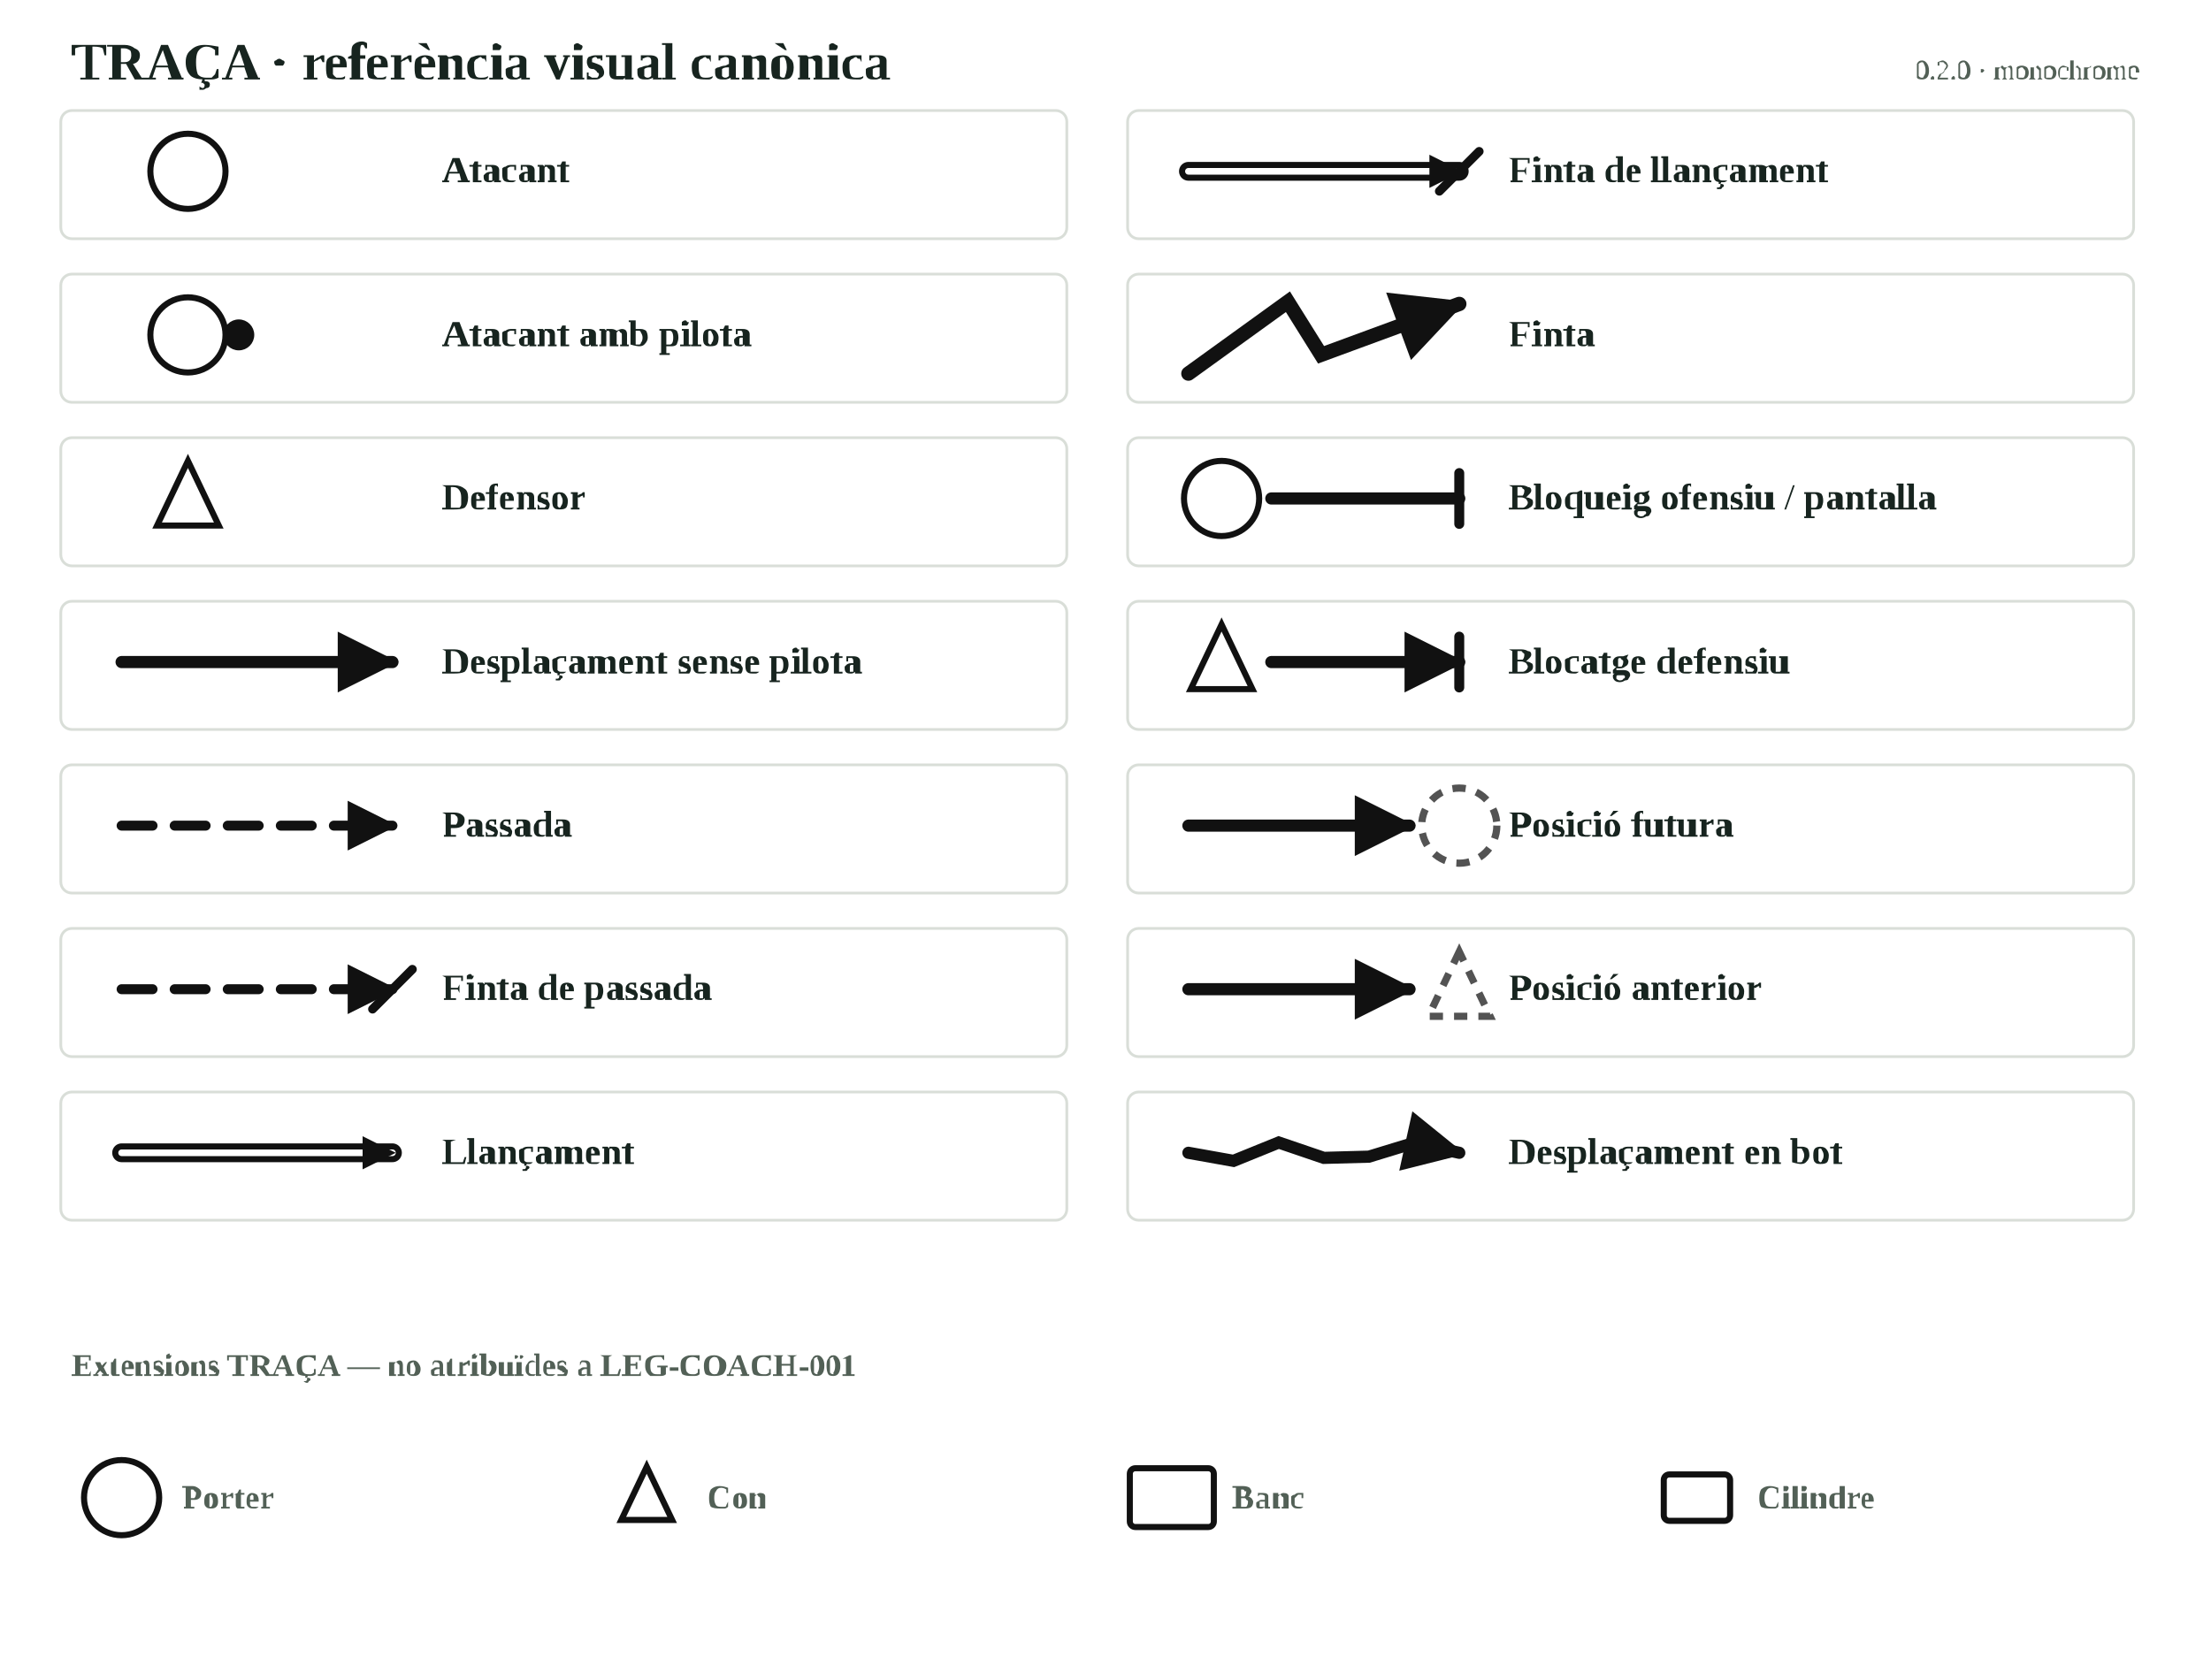
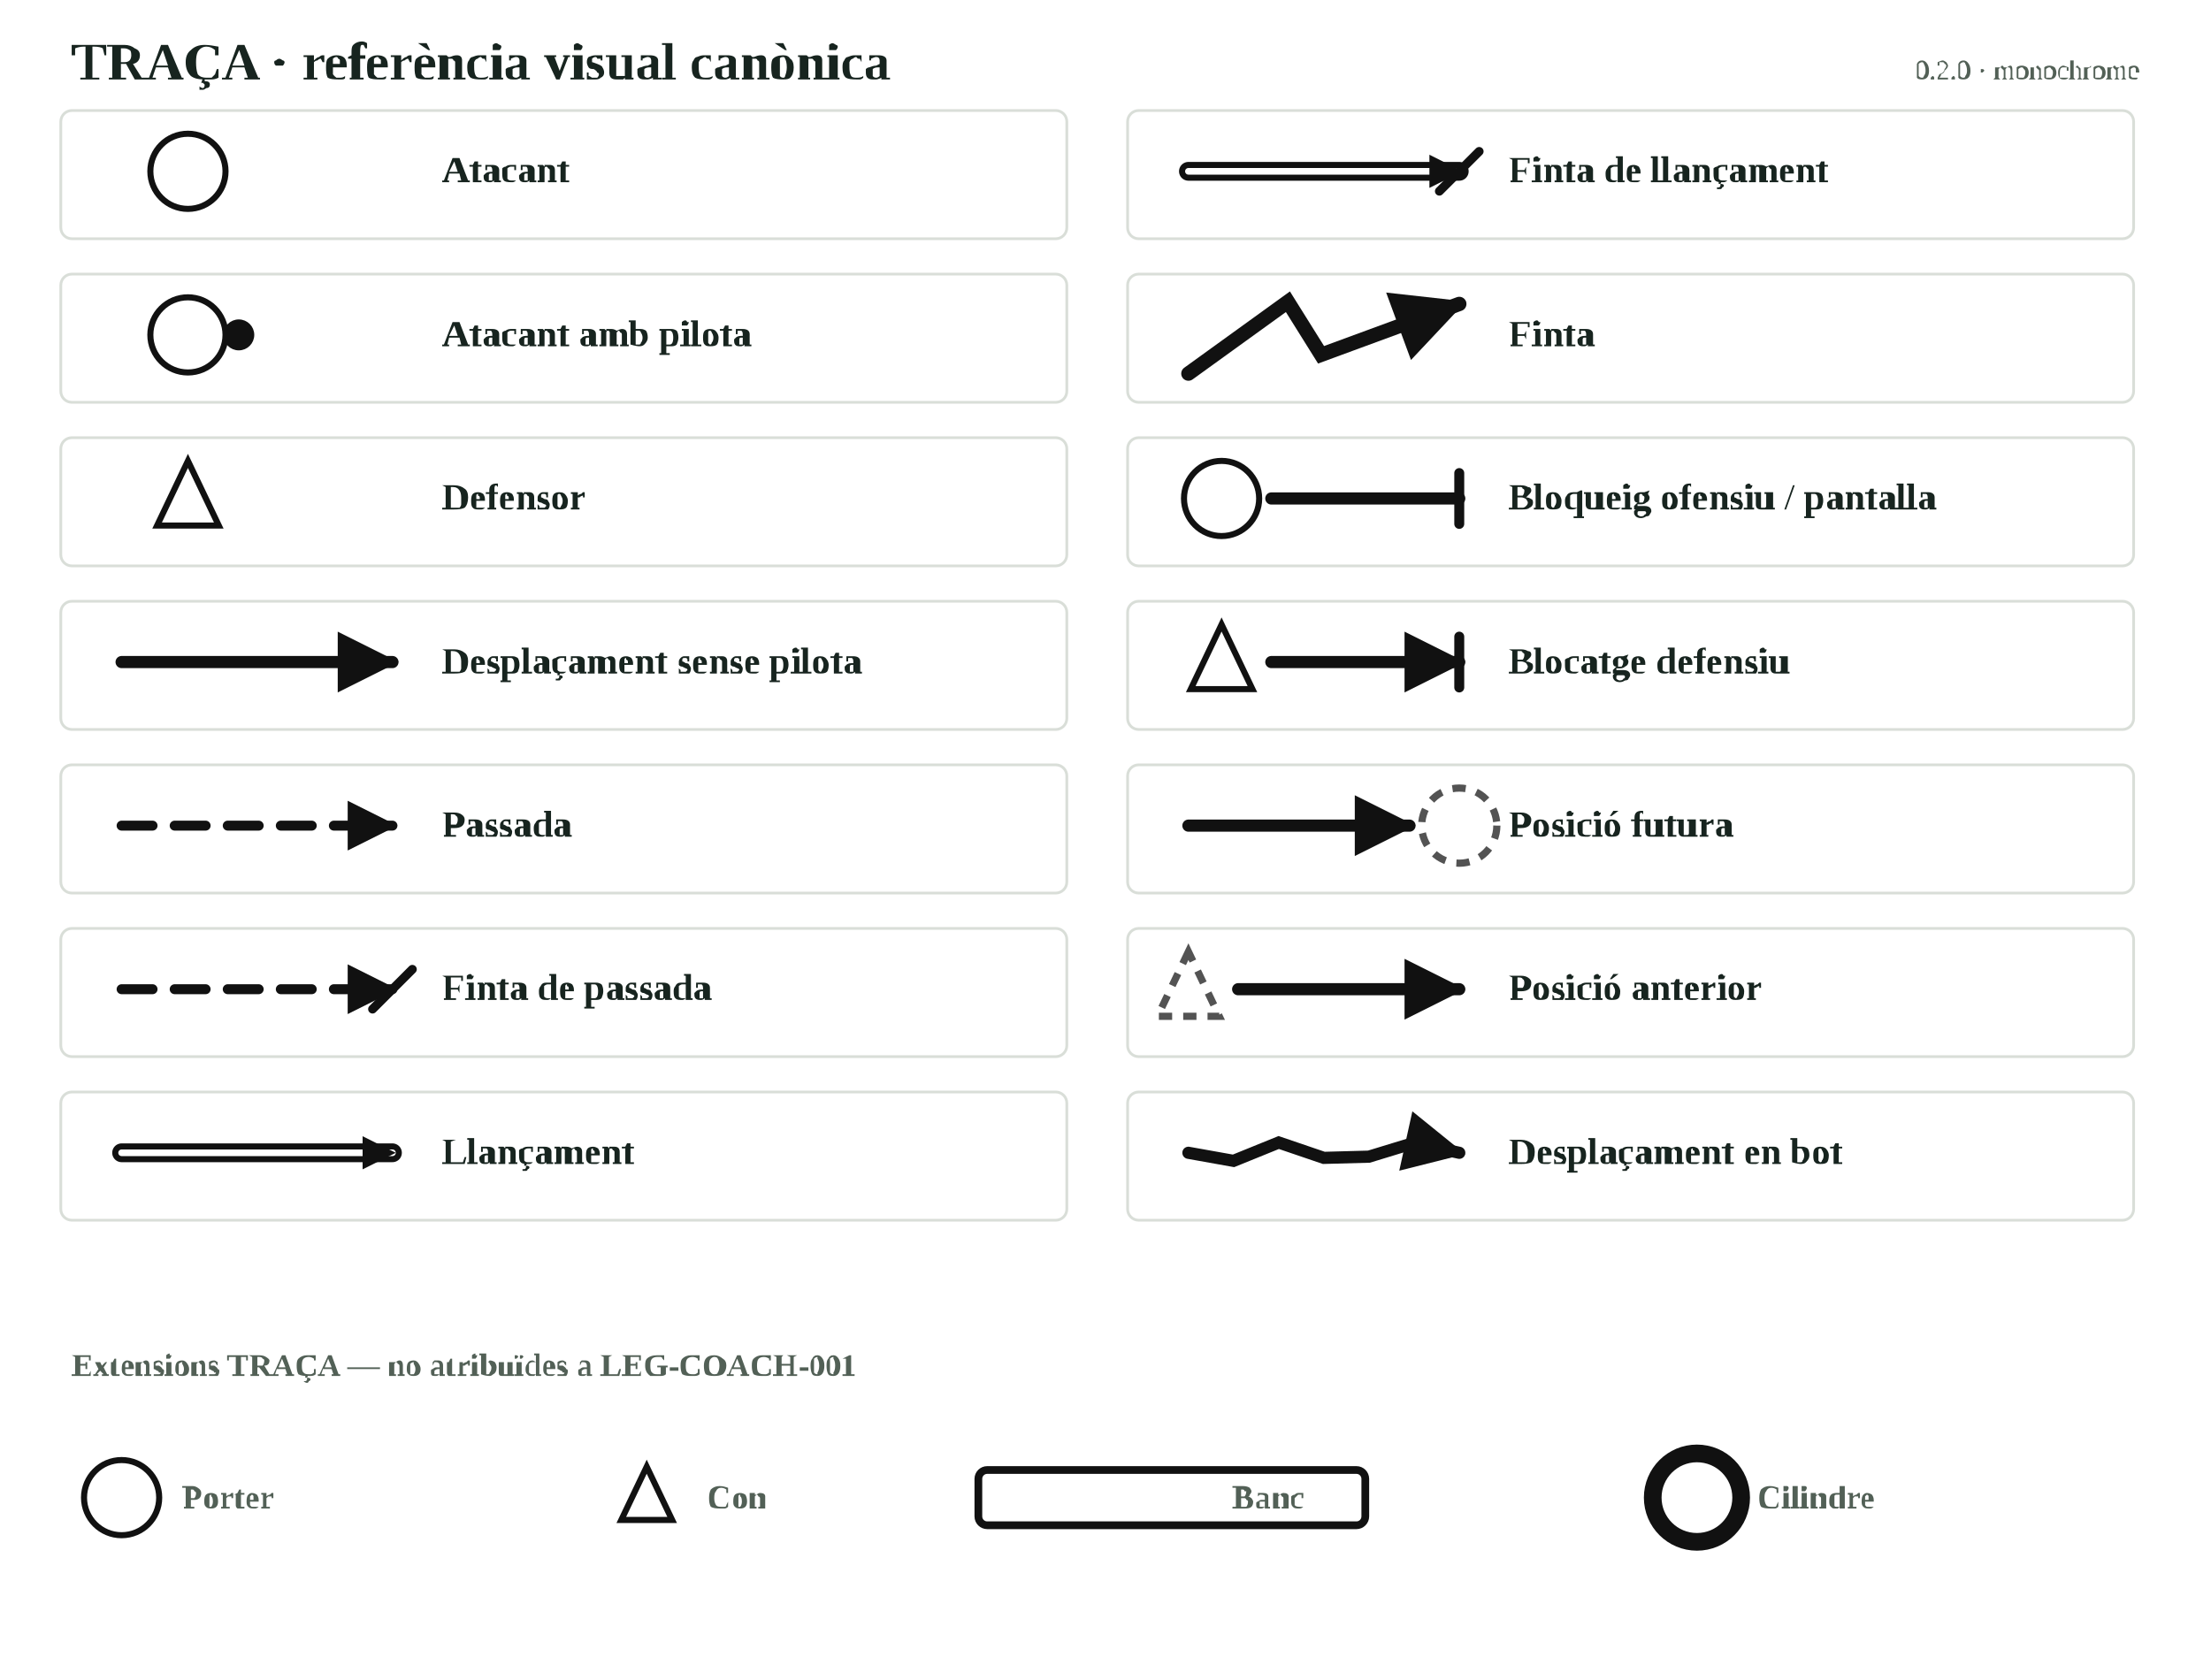
<svg xmlns="http://www.w3.org/2000/svg" viewBox="0 0 20 15.2" class="traca-symbol-sheet mode-monochrome" role="img" aria-label="Làmina canònica dels 14 símbols de TRAÇA">
  <rect x="0" y="0" width="20" height="15.2" fill="#ffffff" />
  <defs>
    <marker id="traca-arrow-dark" viewBox="0 0 10 10" refX="9" refY="5" markerWidth="5" markerHeight="5" orient="auto">
      <path d="M 0 0 L 10 5 L 0 10 z" fill="#111111" />
    </marker>
    <marker id="traca-arrow-pass" viewBox="0 0 10 10" refX="9" refY="5" markerWidth="5" markerHeight="5" orient="auto">
      <path d="M 0 0 L 10 5 L 0 10 z" fill="#111111" />
    </marker>
    <marker id="traca-arrow-shot" viewBox="0 0 10 10" refX="9" refY="5" markerWidth="5" markerHeight="5" orient="auto">
      <path d="M 0 0 L 10 5 L 0 10 z" fill="#111111" />
    </marker>
  </defs>
  <text x="0.65" y="0.72" fill="#17241f" font-size="0.48" font-weight="850">TRAÇA · referència visual canònica</text>
  <text x="19.35" y="0.72" fill="#526056" font-size="0.25" text-anchor="end">0.2.0 · monochrome</text>
  <g data-canonical-ref="CVR_ATTACKER" data-concept="attacker">
    <rect x="0.55" y="1" width="9.1" height="1.16" rx="0.1" fill="none" stroke="#d9ded8" stroke-width="0.025" />
    <g class="selectable entity-node" data-ref="geometry:entity:attacker_0" data-kind="entity" tabindex="0" role="button" aria-label="attacker attacker_0">
+       <circle cx="1.7" cy="1.55" r="0.58" fill="transparent" pointer-events="all" />
      <circle cx="1.7" cy="1.55" r="0.34" fill="#ffffff" stroke="#111111" stroke-width="0.055" />
    </g>
    <text x="4" y="1.65" fill="#17241f" font-size="0.34" font-weight="720">Atacant</text>
  </g>
  <g data-canonical-ref="CVR_ATTACKER_WITH_BALL" data-concept="attacker_with_ball">
    <rect x="0.55" y="2.48" width="9.1" height="1.16" rx="0.1" fill="none" stroke="#d9ded8" stroke-width="0.025" />
    <g class="selectable entity-node" data-ref="geometry:entity:attacker_ball_1" data-kind="entity" tabindex="0" role="button" aria-label="attacker attacker_ball_1">
+       <circle cx="1.7" cy="3.03" r="0.58" fill="transparent" pointer-events="all" />
      <circle cx="1.7" cy="3.03" r="0.34" fill="#ffffff" stroke="#111111" stroke-width="0.055" />
    </g>
    <g class="ball-node" role="img" aria-label="Pilota B amb A" data-ball-ref="B" pointer-events="none">
      <circle cx="2.16" cy="3.03" r="0.12" fill="#111111" stroke="#111111" stroke-width="0.04" />
    </g>
    <text x="4" y="3.13" fill="#17241f" font-size="0.34" font-weight="720">Atacant amb pilota</text>
  </g>
  <g data-canonical-ref="CVR_DEFENDER" data-concept="defender">
    <rect x="0.55" y="3.96" width="9.1" height="1.16" rx="0.1" fill="none" stroke="#d9ded8" stroke-width="0.025" />
    <g class="selectable entity-node" data-ref="geometry:entity:defender_2" data-kind="entity" tabindex="0" role="button" aria-label="defender defender_2">
+       <circle cx="1.7" cy="4.51" r="0.58" fill="transparent" pointer-events="all" />
      <polygon points="1.7,4.17 1.421,4.755 1.979,4.755" fill="#ffffff" stroke="#111111" stroke-width="0.055" />
    </g>
    <text x="4" y="4.61" fill="#17241f" font-size="0.34" font-weight="720">Defensor</text>
  </g>
  <g data-canonical-ref="CVR_MOVEMENT_WITHOUT_BALL" data-concept="movement_without_ball">
    <rect x="0.55" y="5.44" width="9.1" height="1.16" rx="0.1" fill="none" stroke="#d9ded8" stroke-width="0.025" />
    <path d="M 1.1 5.99 L 3.55 5.99" fill="none" stroke="#111111" stroke-width="0.11" stroke-linecap="round" stroke-linejoin="miter" marker-end="url(#traca-arrow-dark)" class="selectable exercise-path" data-ref="geometry:legend:movement_without_ball_3" data-kind="path" data-path-suffix="segments" />
    <text x="4" y="6.09" fill="#17241f" font-size="0.34" font-weight="720">Desplaçament sense pilota</text>
  </g>
  <g data-canonical-ref="CVR_PASS" data-concept="pass">
    <rect x="0.55" y="6.92" width="9.1" height="1.16" rx="0.1" fill="none" stroke="#d9ded8" stroke-width="0.025" />
    <path d="M 1.1 7.47 L 3.55 7.47" fill="none" stroke="#111111" stroke-width="0.09" stroke-dasharray="0.28 0.20" stroke-linecap="round" stroke-linejoin="miter" marker-end="url(#traca-arrow-pass)" class="selectable exercise-path" data-ref="geometry:legend:pass_4" data-kind="path" data-path-suffix="segments" />
    <text x="4" y="7.57" fill="#17241f" font-size="0.34" font-weight="720">Passada</text>
  </g>
  <g data-canonical-ref="CVR_PASS_FEINT" data-concept="pass_feint">
    <rect x="0.55" y="8.4" width="9.1" height="1.16" rx="0.1" fill="none" stroke="#d9ded8" stroke-width="0.025" />
-     <path d="M 1.1 8.95 L 3.55 8.95" fill="none" stroke="#111111" stroke-width="0.09" stroke-dasharray="0.28 0.20" stroke-linecap="round" stroke-linejoin="miter" marker-end="url(#traca-arrow-dark)" class="selectable exercise-path" data-ref="geometry:legend:pass_feint_5" data-kind="path" data-path-suffix="segments" />
+     <path d="M 1.1 8.95 L 3.55 8.95" fill="none" stroke="#111111" stroke-width="0.09" stroke-dasharray="0.28 0.20" stroke-linecap="round" stroke-linejoin="miter" marker-end="url(#traca-arrow-pass)" class="selectable exercise-path" data-ref="geometry:legend:pass_feint_5" data-kind="path" data-path-suffix="segments" />
    <line x1="3.37" y1="9.13" x2="3.73" y2="8.77" stroke="#111111" stroke-width="0.08" stroke-linecap="round" pointer-events="none" />
    <text x="4" y="9.05" fill="#17241f" font-size="0.34" font-weight="720">Finta de passada</text>
  </g>
  <g data-canonical-ref="CVR_SHOT" data-concept="shot">
    <rect x="0.55" y="9.88" width="9.1" height="1.16" rx="0.1" fill="none" stroke="#d9ded8" stroke-width="0.025" />
    <path d="M 1.1 10.43 L 3.55 10.43" fill="none" stroke="#111111" stroke-width="0.17" stroke-linecap="round" stroke-linejoin="miter" pointer-events="none" />
    <path d="M 1.1 10.43 L 3.55 10.43" fill="none" stroke="#ffffff" stroke-width="0.06" stroke-linecap="round" stroke-linejoin="miter" marker-end="url(#traca-arrow-shot)" class="selectable exercise-path" data-ref="geometry:legend:shot_6" data-kind="path" data-path-suffix="segments" />
    <text x="4" y="10.53" fill="#17241f" font-size="0.34" font-weight="720">Llançament</text>
  </g>
  <g data-canonical-ref="CVR_SHOT_FEINT" data-concept="shot_feint">
    <rect x="10.2" y="1" width="9.1" height="1.16" rx="0.1" fill="none" stroke="#d9ded8" stroke-width="0.025" />
    <path d="M 10.75 1.55 L 13.2 1.55" fill="none" stroke="#111111" stroke-width="0.17" stroke-linecap="round" stroke-linejoin="miter" pointer-events="none" />
-     <path d="M 10.75 1.55 L 13.2 1.55" fill="none" stroke="#ffffff" stroke-width="0.06" stroke-linecap="round" stroke-linejoin="miter" marker-end="url(#traca-arrow-dark)" class="selectable exercise-path" data-ref="geometry:legend:shot_feint_7" data-kind="path" data-path-suffix="segments" />
+     <path d="M 10.75 1.55 L 13.2 1.55" fill="none" stroke="#ffffff" stroke-width="0.06" stroke-linecap="round" stroke-linejoin="miter" marker-end="url(#traca-arrow-shot)" class="selectable exercise-path" data-ref="geometry:legend:shot_feint_7" data-kind="path" data-path-suffix="segments" />
    <line x1="13.02" y1="1.73" x2="13.38" y2="1.37" stroke="#111111" stroke-width="0.08" stroke-linecap="round" pointer-events="none" />
    <text x="13.65" y="1.65" fill="#17241f" font-size="0.34" font-weight="720">Finta de llançament</text>
  </g>
  <g data-canonical-ref="CVR_FEINT" data-concept="feint">
    <rect x="10.2" y="2.48" width="9.1" height="1.16" rx="0.1" fill="none" stroke="#d9ded8" stroke-width="0.025" />
    <path d="M 10.75 3.38 L 11.65 2.73 L 11.95 3.21 L 13.2 2.75" fill="none" stroke="#111111" stroke-width="0.13" stroke-linecap="round" stroke-linejoin="miter" marker-end="url(#traca-arrow-dark)" class="selectable exercise-path" data-ref="geometry:legend:feint_8" data-kind="path" data-path-suffix="segments" />
    <text x="13.65" y="3.13" fill="#17241f" font-size="0.34" font-weight="720">Finta</text>
  </g>
  <g data-canonical-ref="CVR_BLOCK_SCREEN" data-concept="block_screen">
    <rect x="10.2" y="3.96" width="9.1" height="1.16" rx="0.1" fill="none" stroke="#d9ded8" stroke-width="0.025" />
    <g class="selectable entity-node" data-ref="geometry:entity:block_screen_9" data-kind="entity" tabindex="0" role="button" aria-label="attacker block_screen_9">
+       <circle cx="11.05" cy="4.51" r="0.58" fill="transparent" pointer-events="all" />
      <circle cx="11.05" cy="4.51" r="0.34" fill="#ffffff" stroke="#111111" stroke-width="0.055" />
    </g>
    <path d="M 11.5 4.51 L 13.2 4.51" fill="none" stroke="#111111" stroke-width="0.11" stroke-linecap="round" stroke-linejoin="miter" class="selectable exercise-path" data-ref="geometry:legend:block_screen_9" data-kind="path" data-path-suffix="segments" />
    <line x1="13.2" y1="4.28" x2="13.2" y2="4.74" stroke="#111111" stroke-width="0.09" stroke-linecap="round" pointer-events="none" />
    <text x="13.65" y="4.61" fill="#17241f" font-size="0.34" font-weight="720">Bloqueig ofensiu / pantalla</text>
  </g>
  <g data-canonical-ref="CVR_DEFENSIVE_BLOCK" data-concept="defensive_block">
    <rect x="10.2" y="5.44" width="9.1" height="1.16" rx="0.1" fill="none" stroke="#d9ded8" stroke-width="0.025" />
    <g class="selectable entity-node" data-ref="geometry:entity:defensive_block_10" data-kind="entity" tabindex="0" role="button" aria-label="defender defensive_block_10">
+       <circle cx="11.05" cy="5.99" r="0.58" fill="transparent" pointer-events="all" />
      <polygon points="11.05,5.65 10.771,6.235 11.329,6.235" fill="#ffffff" stroke="#111111" stroke-width="0.055" />
    </g>
    <path d="M 11.5 5.99 L 13.2 5.99" fill="none" stroke="#111111" stroke-width="0.11" stroke-linecap="round" stroke-linejoin="miter" marker-end="url(#traca-arrow-dark)" class="selectable exercise-path" data-ref="geometry:legend:defensive_block_10" data-kind="path" data-path-suffix="segments" />
    <line x1="13.2" y1="5.76" x2="13.2" y2="6.22" stroke="#111111" stroke-width="0.09" stroke-linecap="round" pointer-events="none" />
    <text x="13.65" y="6.09" fill="#17241f" font-size="0.34" font-weight="720">Blocatge defensiu</text>
  </g>
  <g data-canonical-ref="CVR_FUTURE_POSITION" data-concept="future_position">
    <rect x="10.2" y="6.92" width="9.1" height="1.16" rx="0.1" fill="none" stroke="#d9ded8" stroke-width="0.025" />
    <g class="participant-state-node" role="img" pointer-events="none" aria-label="Posició futura TEMP_11" data-temporal-status="future">
      <circle cx="13.2" cy="7.47" r="0.34" fill="none" stroke="#111111" stroke-opacity="0.72" stroke-width="0.065" stroke-dasharray="0.12 0.10" />
    </g>
    <path d="M 10.75 7.47 L 12.75 7.47" fill="none" stroke="#111111" stroke-width="0.11" stroke-linecap="round" stroke-linejoin="miter" marker-end="url(#traca-arrow-dark)" class="selectable exercise-path" data-ref="geometry:legend:future_position_11" data-kind="path" data-path-suffix="segments" />
    <text x="13.65" y="7.57" fill="#17241f" font-size="0.34" font-weight="720">Posició futura</text>
  </g>
  <g data-canonical-ref="CVR_PAST_POSITION" data-concept="past_position">
    <rect x="10.2" y="8.4" width="9.1" height="1.16" rx="0.1" fill="none" stroke="#d9ded8" stroke-width="0.025" />
    <g class="participant-state-node" role="img" pointer-events="none" aria-label="Posició anterior TEMP_12" data-temporal-status="past">
-       <polygon points="13.2,8.61 12.921,9.195 13.479,9.195" fill="none" stroke="#111111" stroke-opacity="0.72" stroke-width="0.065" stroke-dasharray="0.12 0.10" />
+       <polygon points="10.75,8.61 10.471,9.195 11.029,9.195" fill="none" stroke="#111111" stroke-opacity="0.72" stroke-width="0.065" stroke-dasharray="0.12 0.10" />
    </g>
-     <path d="M 10.75 8.95 L 12.75 8.95" fill="none" stroke="#111111" stroke-width="0.11" stroke-linecap="round" stroke-linejoin="miter" marker-end="url(#traca-arrow-dark)" class="selectable exercise-path" data-ref="geometry:legend:past_position_12" data-kind="path" data-path-suffix="segments" />
+     <path d="M 11.2 8.95 L 13.2 8.95" fill="none" stroke="#111111" stroke-width="0.11" stroke-linecap="round" stroke-linejoin="miter" marker-end="url(#traca-arrow-dark)" class="selectable exercise-path" data-ref="geometry:legend:past_position_12" data-kind="path" data-path-suffix="segments" />
    <text x="13.65" y="9.05" fill="#17241f" font-size="0.34" font-weight="720">Posició anterior</text>
  </g>
  <g data-canonical-ref="CVR_DRIBBLE" data-concept="dribble">
    <rect x="10.2" y="9.88" width="9.1" height="1.16" rx="0.1" fill="none" stroke="#d9ded8" stroke-width="0.025" />
    <path d="M 10.75 10.43 L 11.158 10.503 L 11.567 10.337 L 11.975 10.476 L 12.383 10.465 L 12.792 10.34 L 13.2 10.43" fill="none" stroke="#111111" stroke-width="0.11" stroke-linecap="round" stroke-linejoin="miter" marker-end="url(#traca-arrow-dark)" class="selectable exercise-path" data-ref="geometry:legend:dribble_13" data-kind="path" data-path-suffix="segments" />
    <text x="13.65" y="10.53" fill="#17241f" font-size="0.34" font-weight="720">Desplaçament en bot</text>
  </g>
  <text x="0.65" y="12.45" fill="#526056" font-size="0.29" font-weight="800">Extensions TRAÇA — no atribuïdes a LEG-COACH-001</text>
  <g data-extension="goalkeeper">
    <g class="selectable entity-node" data-ref="geometry:entity:EXT_goalkeeper" data-kind="entity" tabindex="0" role="button" aria-label="goalkeeper EXT_goalkeeper">
+       <circle cx="1.1" cy="13.55" r="0.58" fill="transparent" pointer-events="all" />
      <circle cx="1.1" cy="13.55" r="0.34" fill="#ffffff" stroke="#111111" stroke-width="0.055" />
    </g>
    <text x="1.65" y="13.65" fill="#526056" font-size="0.3" font-weight="700">Porter</text>
  </g>
  <g data-extension="cone">
    <g class="selectable entity-node" data-ref="geometry:entity:EXT_cone" data-kind="entity" tabindex="0" role="button" aria-label="cone EXT_cone">
+       <circle cx="5.85" cy="13.55" r="0.58" fill="transparent" pointer-events="all" />
      <polygon points="5.85,13.27 5.62,13.752 6.08,13.752" fill="#ffffff" stroke="#111111" stroke-width="0.055" />
    </g>
    <text x="6.4" y="13.65" fill="#526056" font-size="0.3" font-weight="700">Con</text>
  </g>
  <g data-extension="bench">
-     <g class="selectable entity-node" data-ref="geometry:entity:EXT_bench" data-kind="entity" tabindex="0" role="button" aria-label="bench EXT_bench">
-       <rect x="10.22" y="13.284" width="0.76" height="0.532" rx="0.05" fill="#ffffff" stroke="#111111" stroke-width="0.055" />
+     <g class="selectable entity-node" data-ref="geometry:entity:EXT_bench" data-kind="entity" tabindex="0" role="button" aria-label="bench EXT_bench" transform="rotate(0 10.6 13.55)">
+       <circle cx="10.6" cy="13.55" r="0.58" fill="transparent" pointer-events="all" />
+       <rect x="8.85" y="13.3" width="3.5" height="0.5" rx="0.08" fill="#ffffff" stroke="#111111" stroke-width="0.07" />
    </g>
    <text x="11.15" y="13.65" fill="#526056" font-size="0.3" font-weight="700">Banc</text>
  </g>
  <g data-extension="cylinder">
    <g class="selectable entity-node" data-ref="geometry:entity:EXT_cylinder" data-kind="entity" tabindex="0" role="button" aria-label="cylinder EXT_cylinder">
-       <rect x="15.05" y="13.34" width="0.6" height="0.42" rx="0.05" fill="#ffffff" stroke="#111111" stroke-width="0.055" />
+       <circle cx="15.35" cy="13.55" r="0.58" fill="transparent" pointer-events="all" />
+       <circle cx="15.35" cy="13.55" r="0.4" fill="#fff" stroke="#111" stroke-width="0.16" />
    </g>
    <text x="15.9" y="13.65" fill="#526056" font-size="0.3" font-weight="700">Cilindre</text>
  </g>
</svg>
